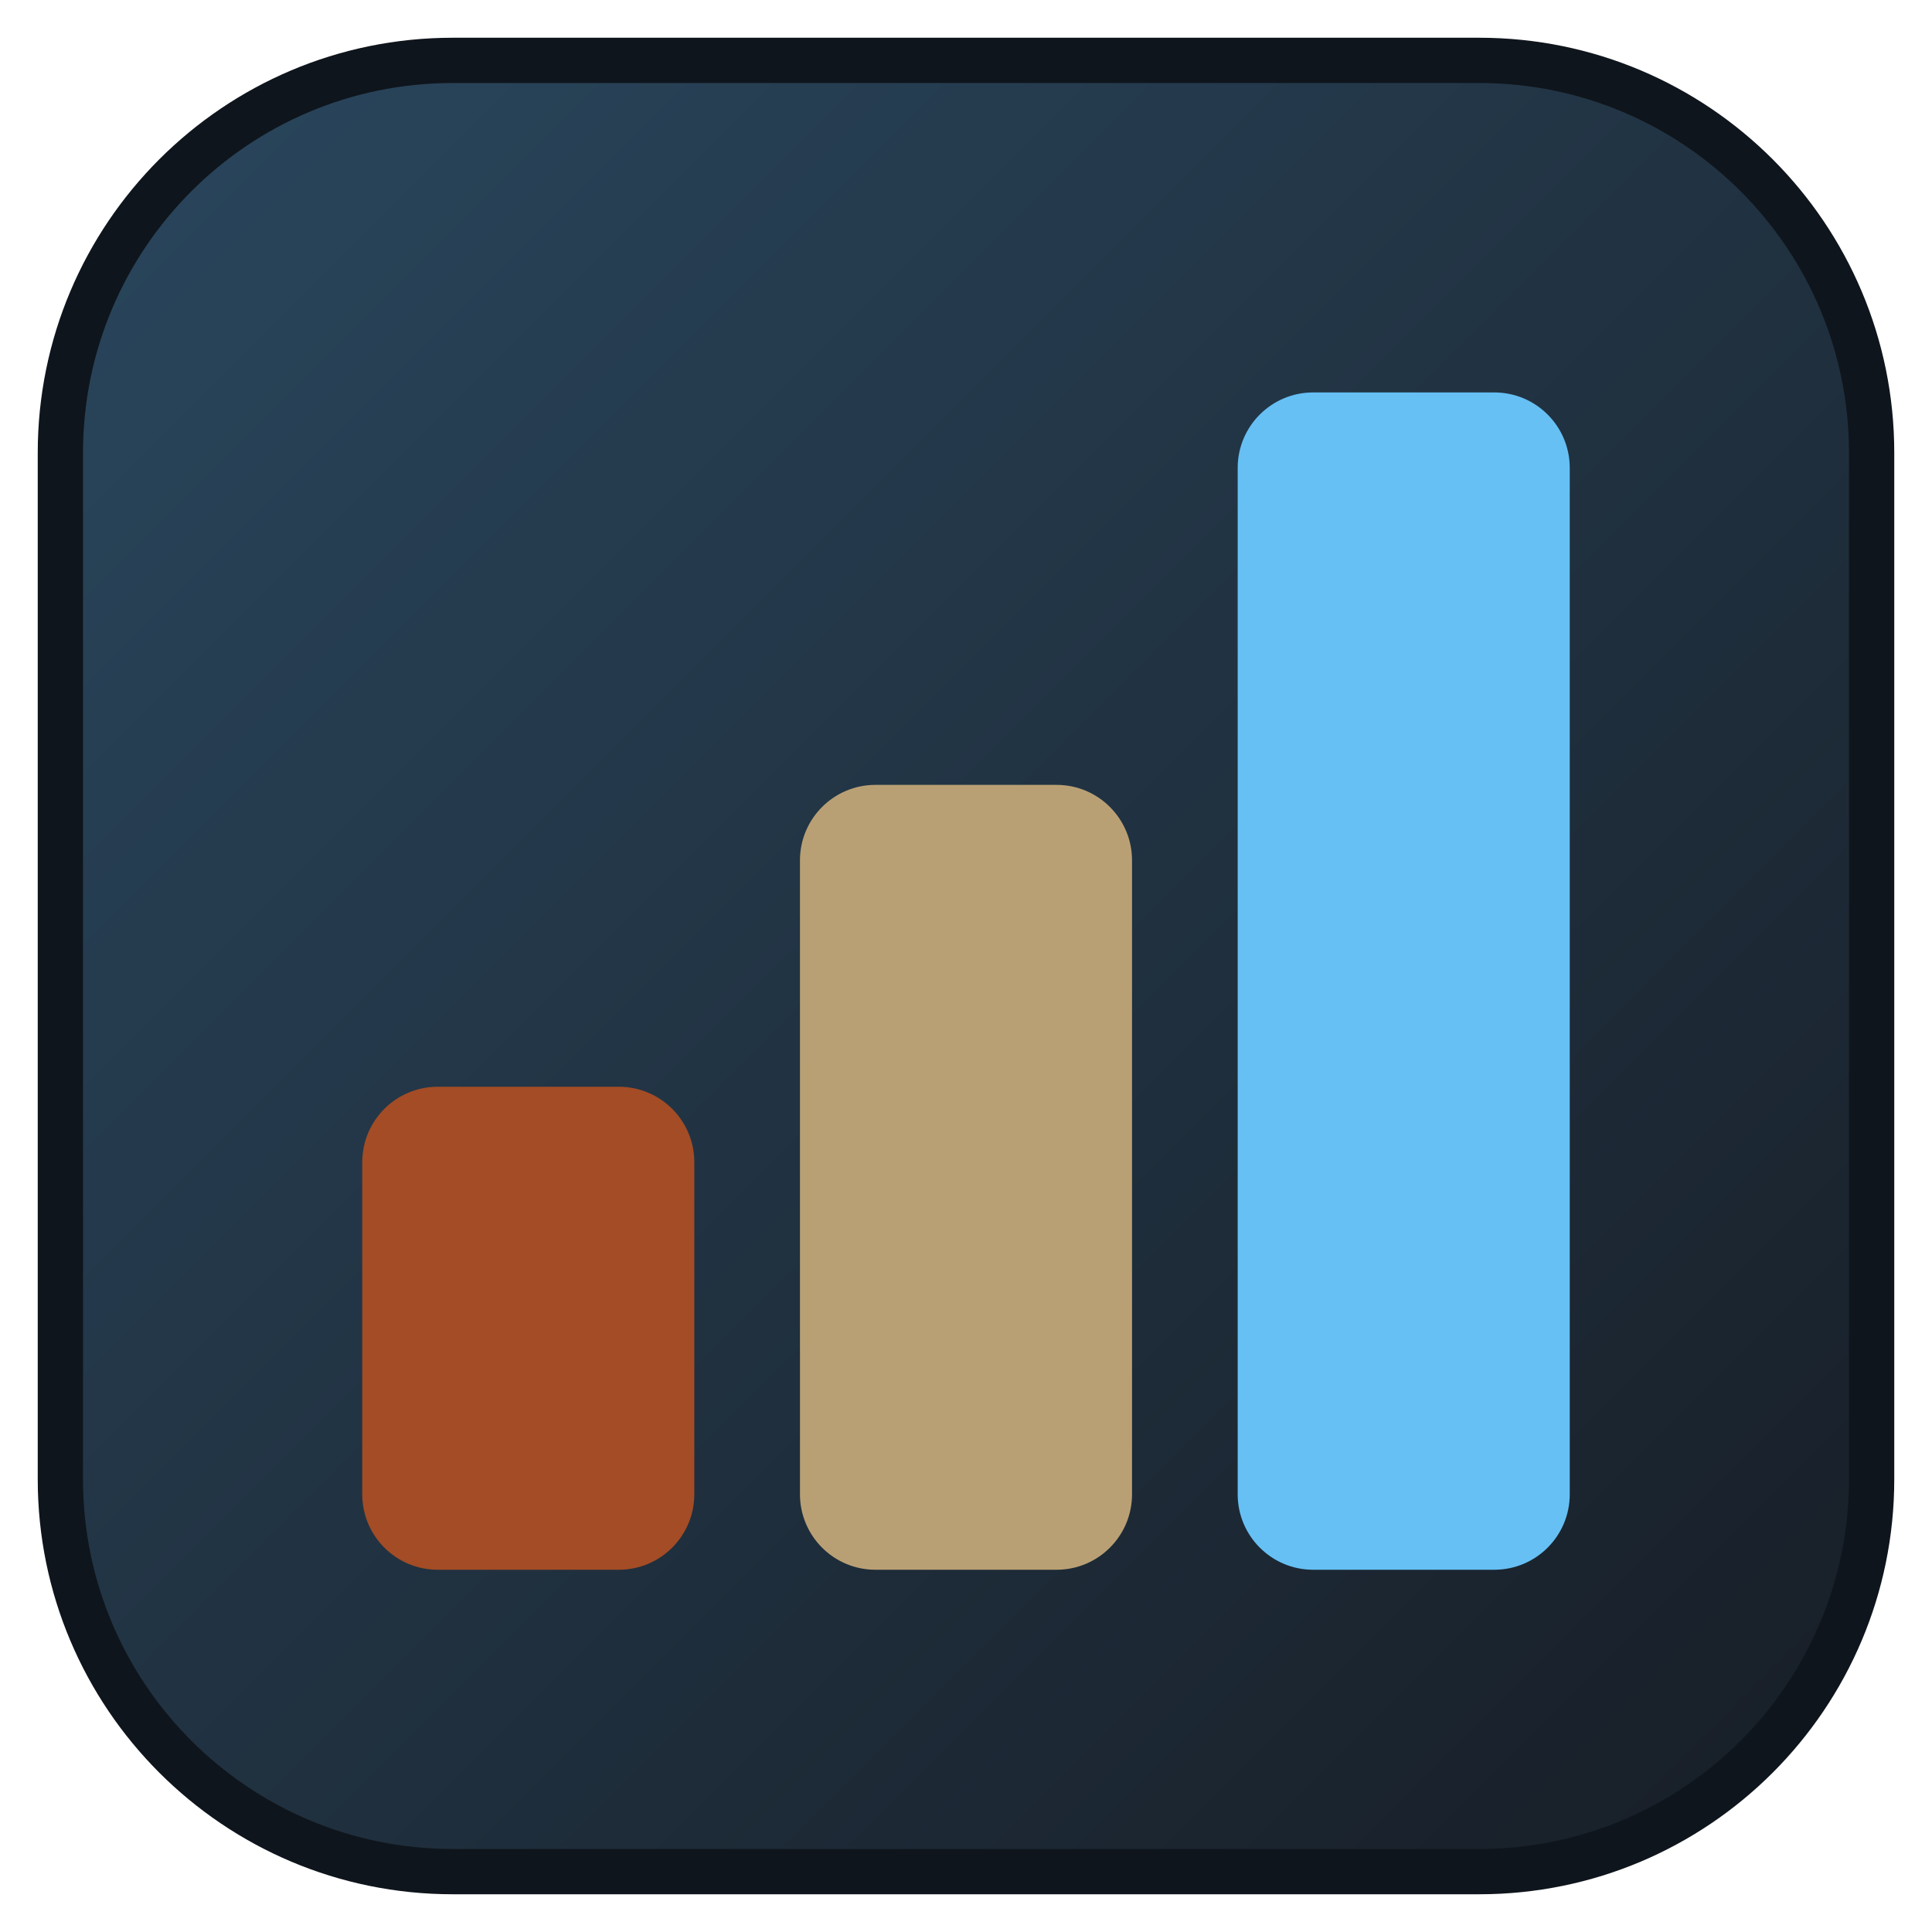
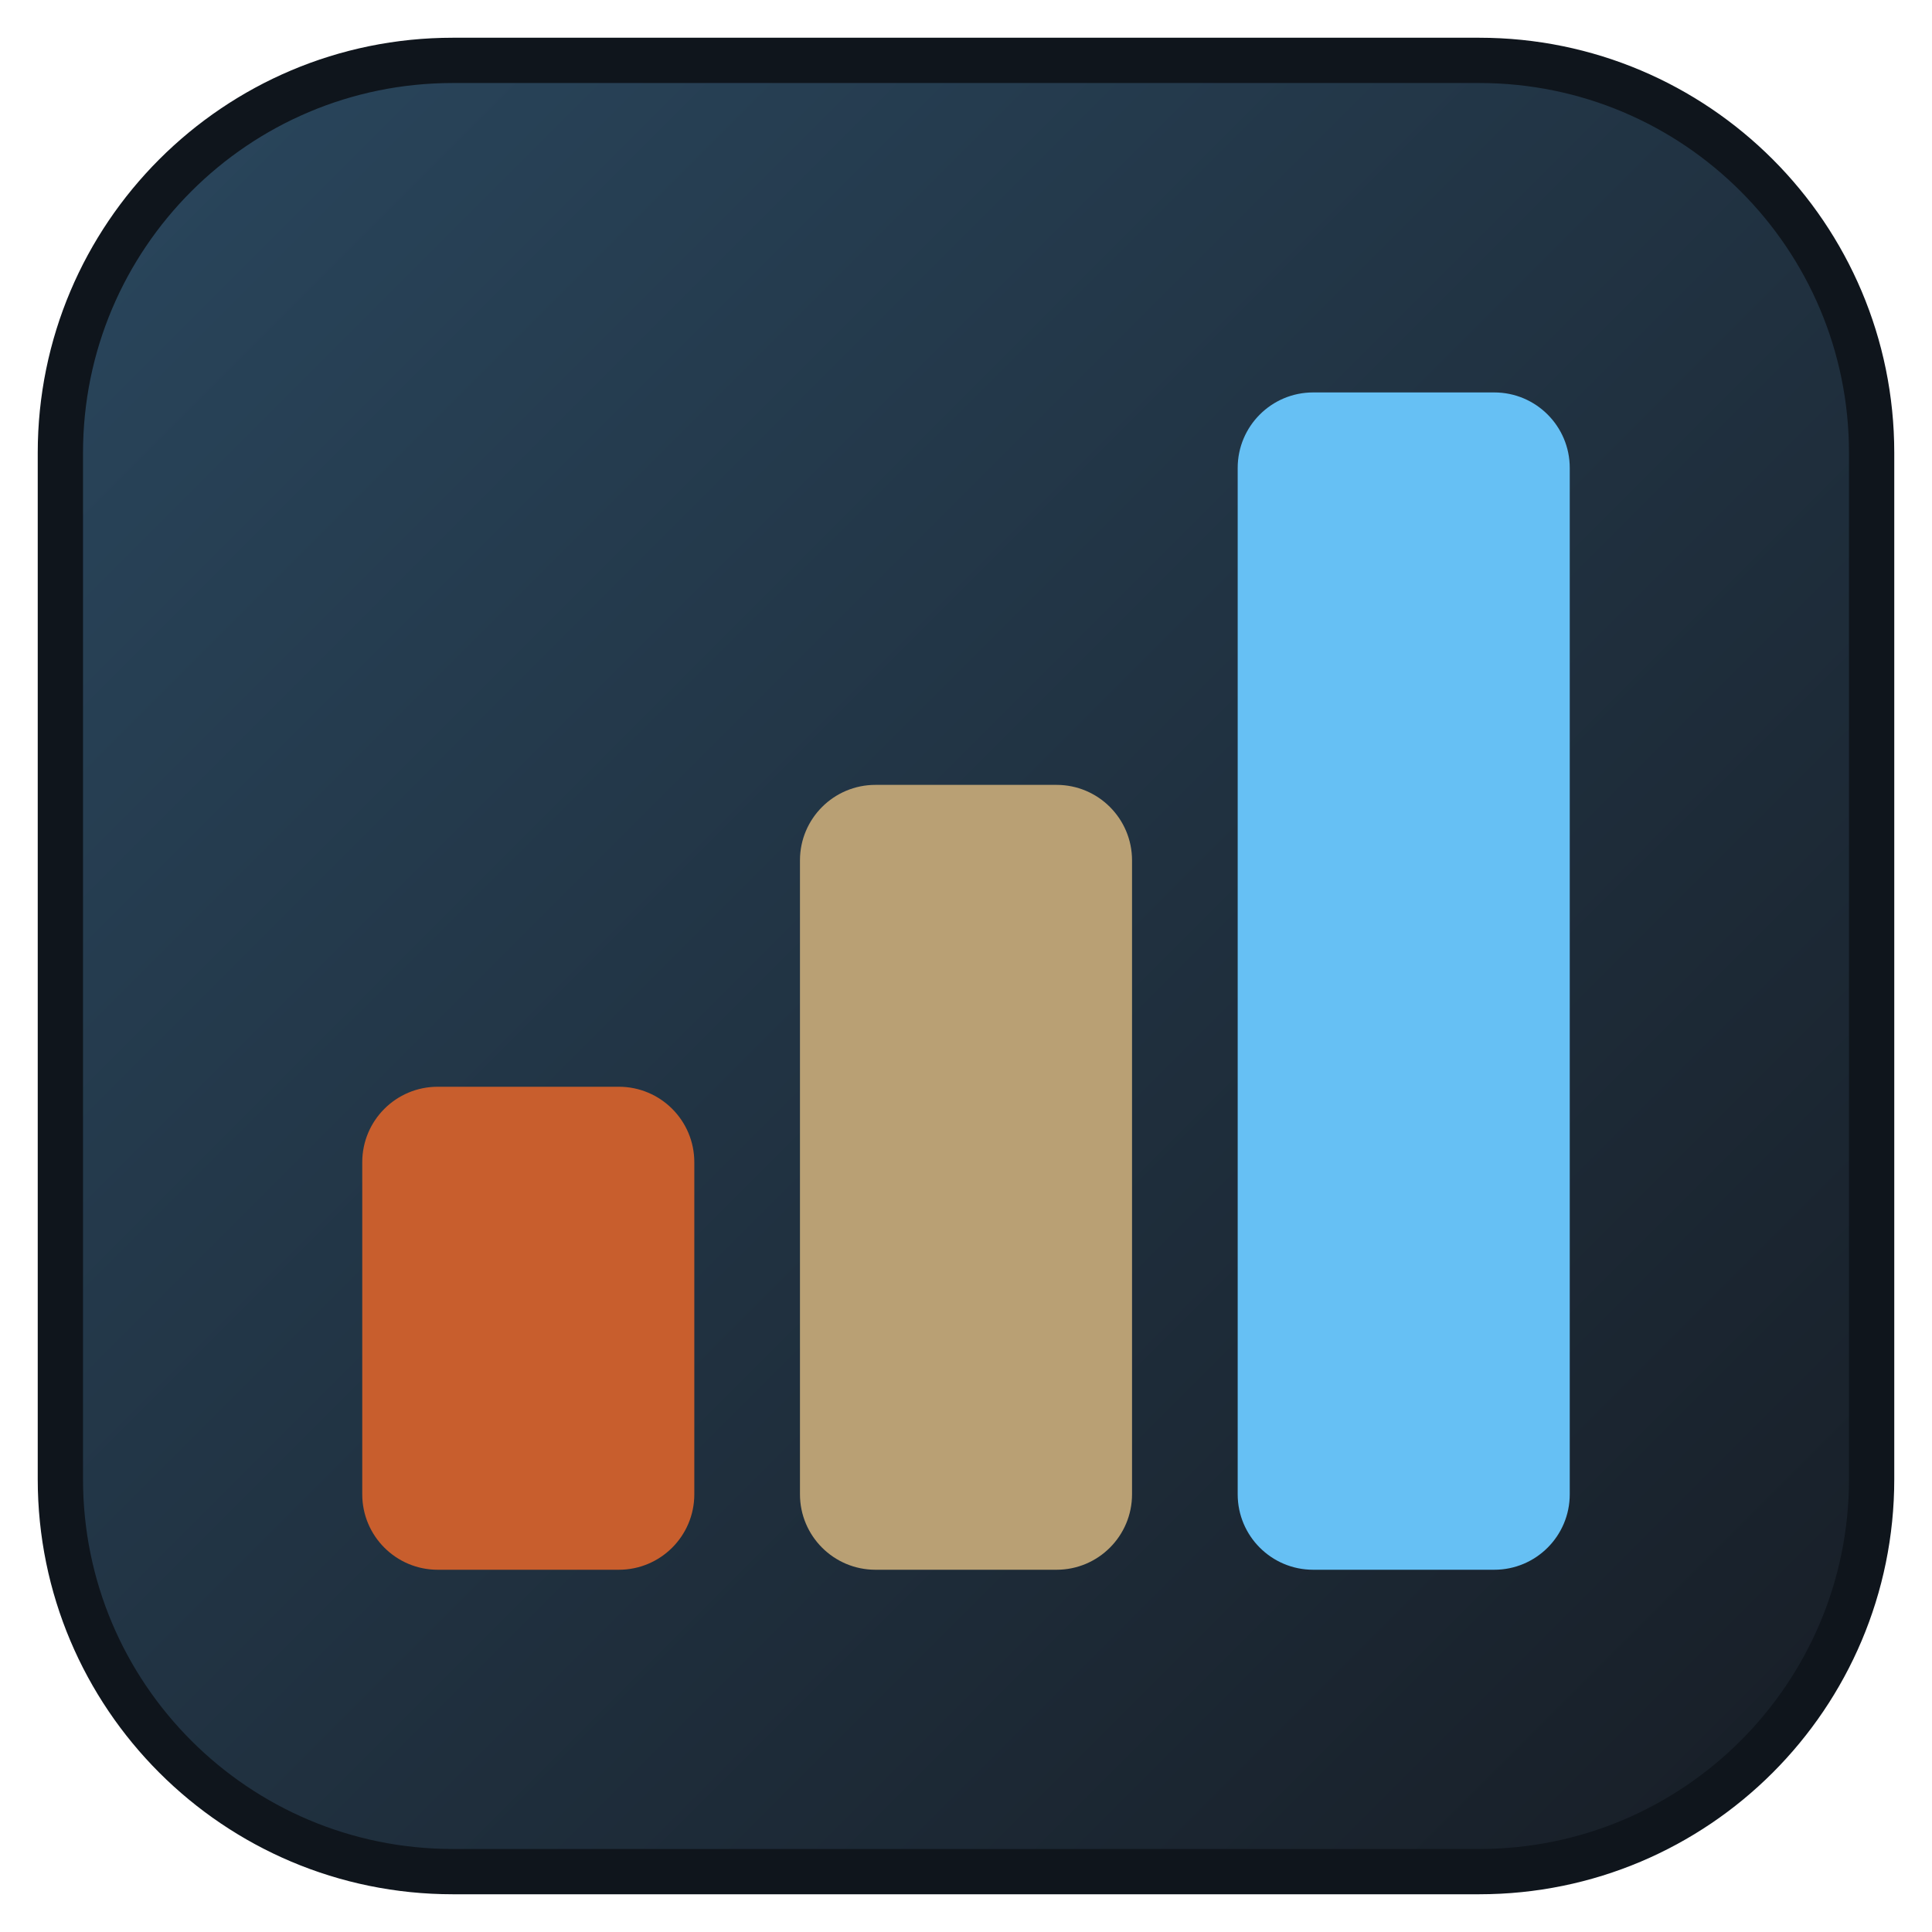
<svg xmlns="http://www.w3.org/2000/svg" viewBox="0 0 128 128">
  <defs>
    <linearGradient id="bg" x1="0" y1="0" x2="1" y2="1">
      <stop offset="0" stop-color="#2a475e" />
      <stop offset="1" stop-color="#171d25" />
    </linearGradient>
  </defs>
  <rect x="4" y="4" width="120" height="120" rx="26" fill="url(#bg)" />
  <rect x="4" y="4" width="120" height="120" rx="26" fill="none" stroke="#0f151c" stroke-width="3" />
-   <rect x="24" y="72" width="22" height="32" rx="5" fill="#a34c25" />
+   <rect x="24" y="72" width="22" height="32" rx="5" fill="#c85e2d" />
  <rect x="53" y="52" width="22" height="52" rx="5" fill="#b9a074" />
  <rect x="82" y="26" width="22" height="78" rx="5" fill="#66c0f4" />
</svg>
